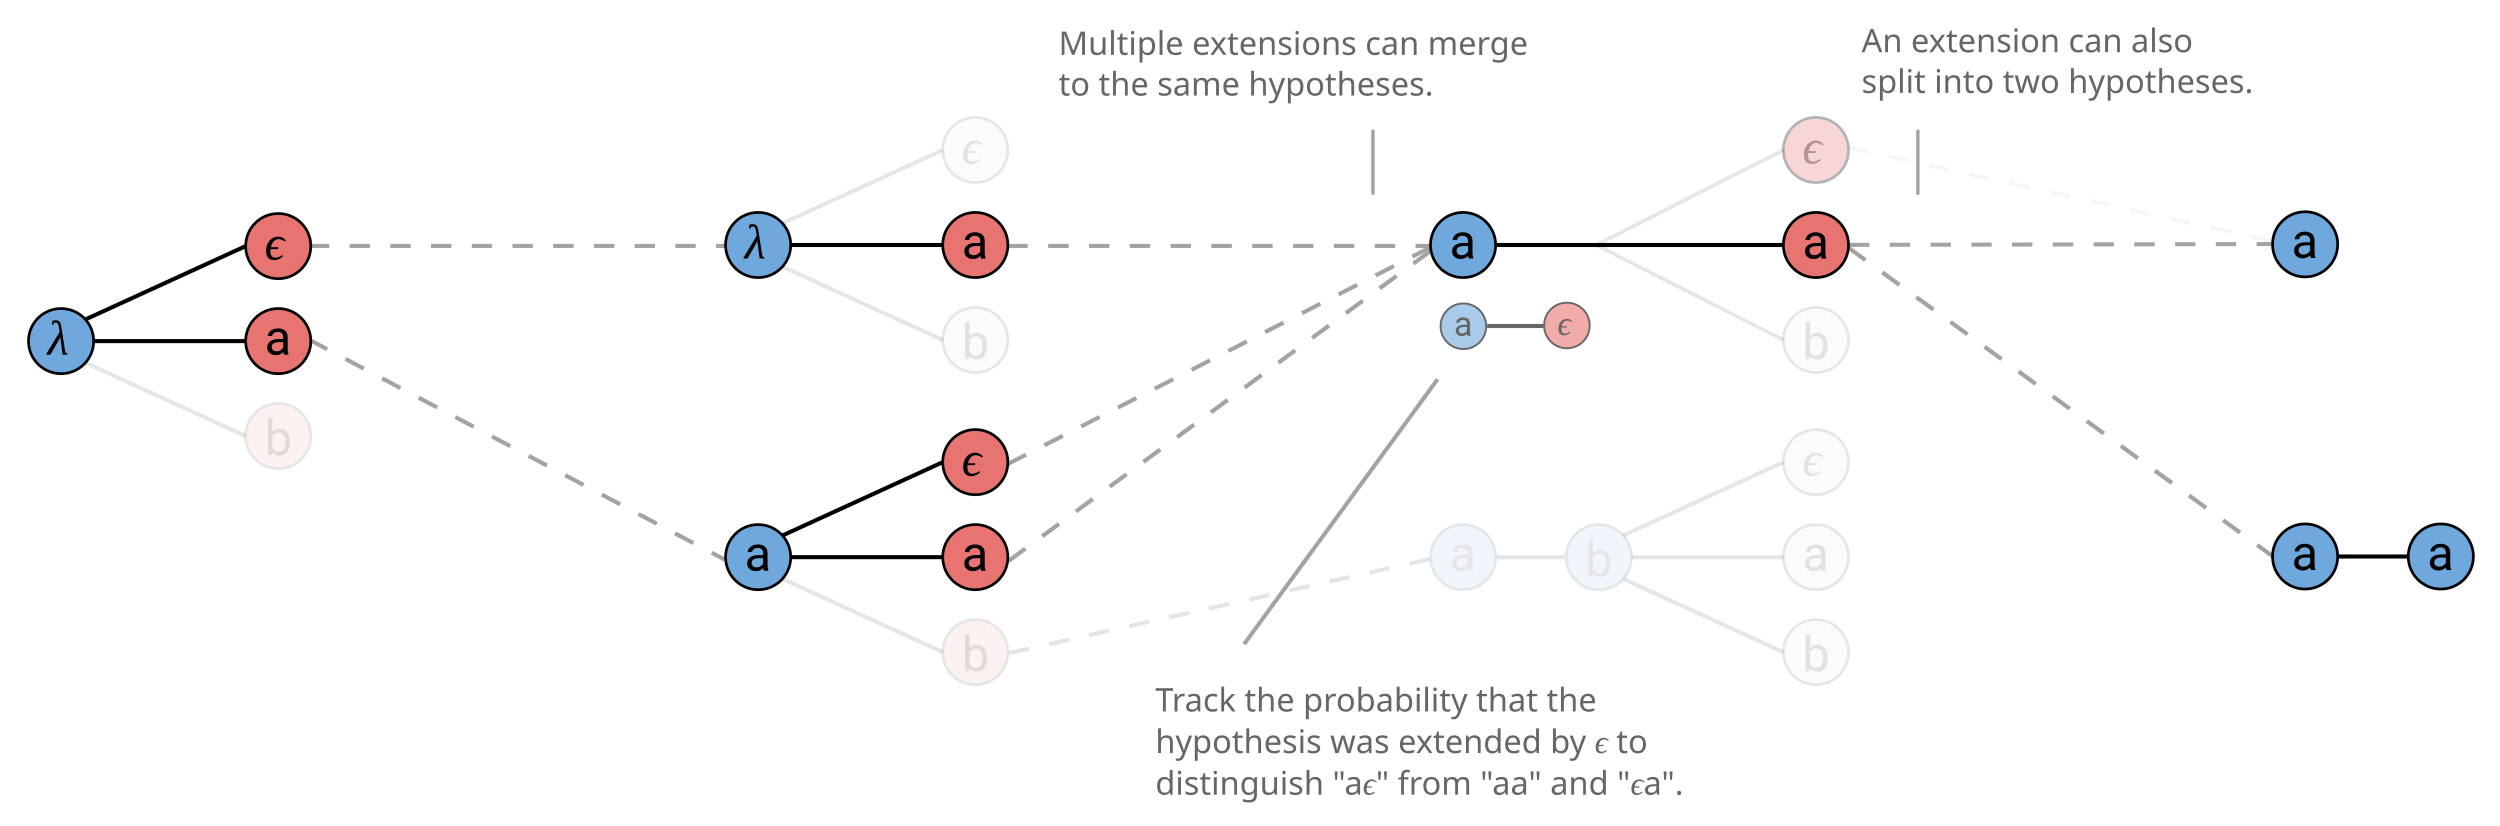
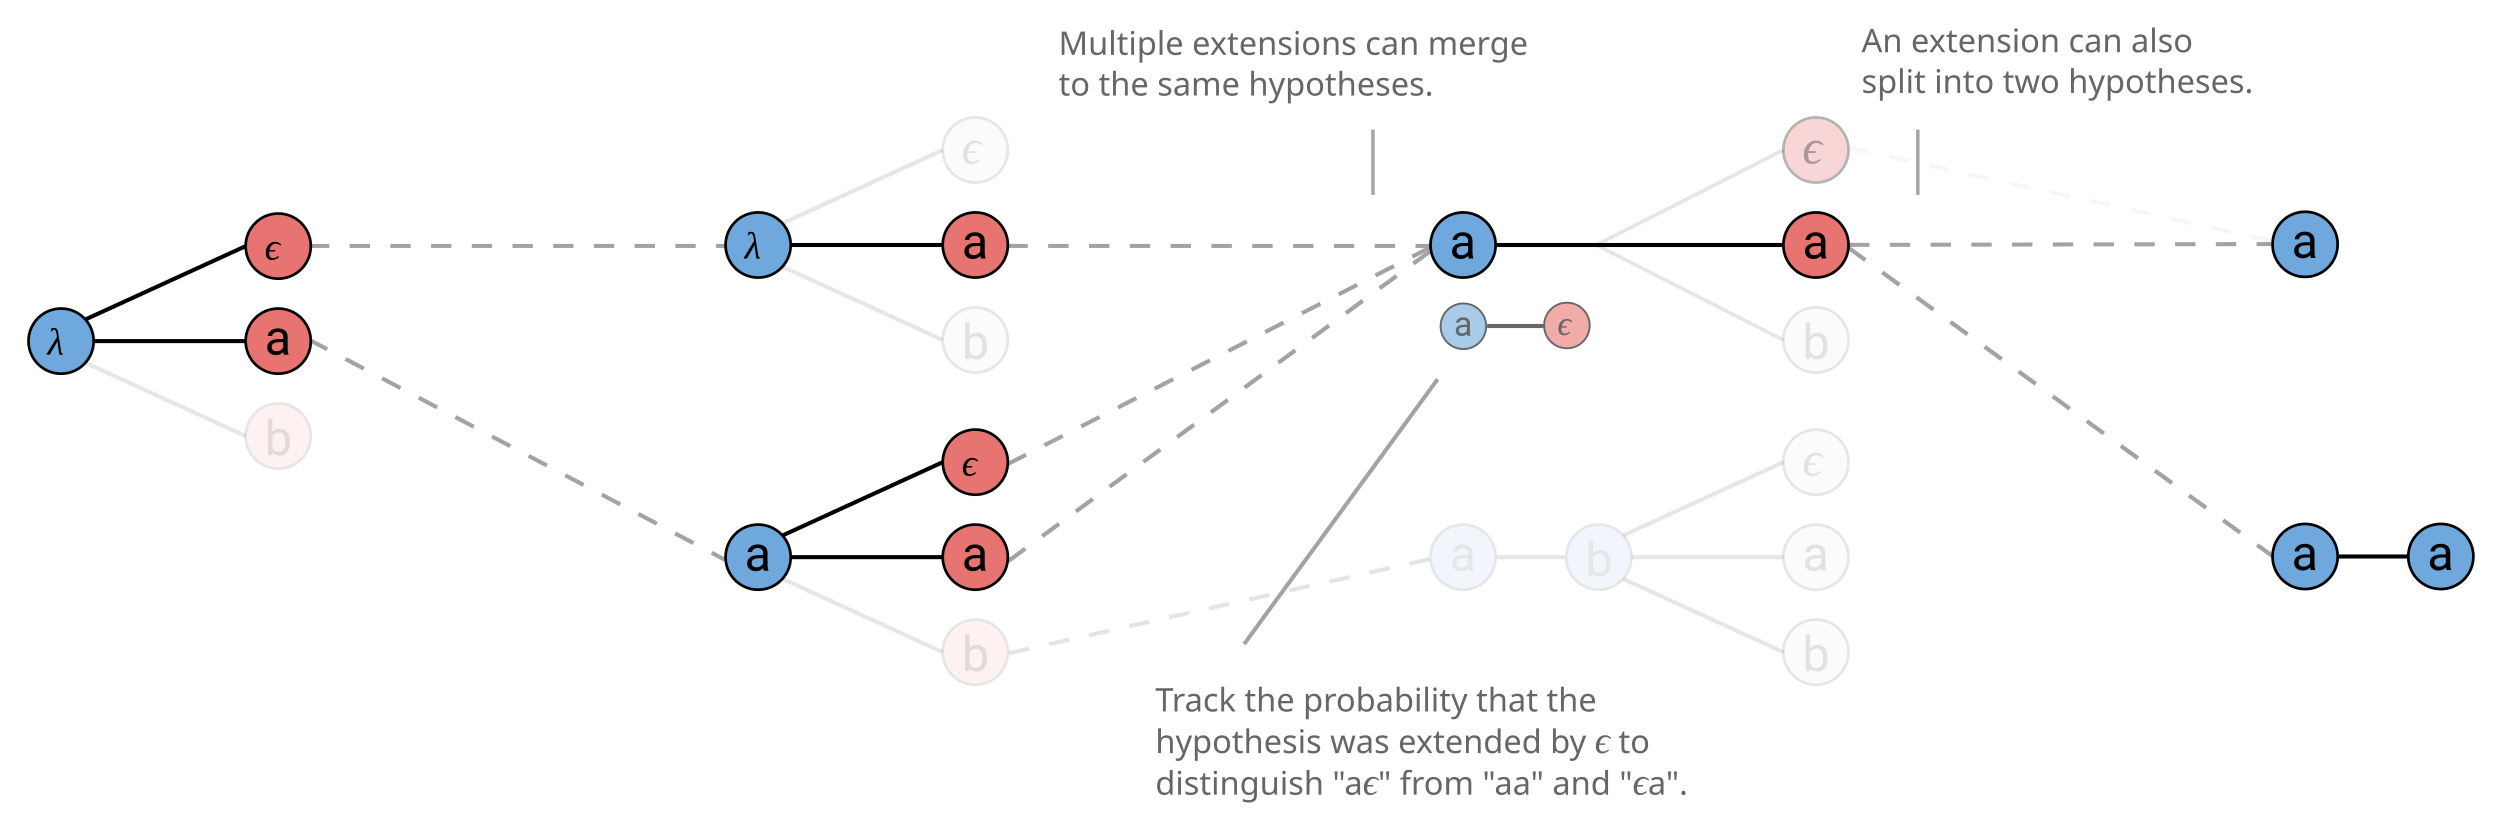
<svg xmlns="http://www.w3.org/2000/svg" height="304.477" width="921.701" viewBox="0 0 921 304" id="svg" version="1.1">
  <defs id="defs199">
    <style id="style3">
    svg {
      font: 400 16px/1.55em -apple-system, BlinkMacSystemFont, "Roboto", Helvetica, sans-serif;
    }
    .caption {
      font-size: 12px;
      fill: rgba(0,0,0,0.6);
    }
     .math-font {
+         font-size: 14px;
        font-family:"Times New Roman",Times,serif;
        font-style:italic;
     }

  </style>
  </defs>
  <g id="g1283" transform="translate(256.7997,32.63348)">
    <path style="fill:none;stroke:#a3a3a3;stroke-width:1.5;stroke-linecap:butt;stroke-linejoin:miter;stroke-miterlimit:4;stroke-dasharray:7.5, 7.5;stroke-dashoffset:0;stroke-opacity:1" d="M -143,57.843 H 12 v 0" id="path1291">
      <set attributeName="stroke-width" to="3.0" begin="g970.mouseover;g973.mouseover;g991.mouseover" end="g970.mouseout;g973.mouseout;g991.mouseout" />
      <set attributeName="stroke-dasharray" to="0" begin="g970.mouseover;g973.mouseover;g991.mouseover" end="g970.mouseout;g973.mouseout;g991.mouseout" />
    </path>
    <path style="fill:none;stroke:#a3a3a3;stroke-width:1.526;stroke-linecap:butt;stroke-linejoin:miter;stroke-miterlimit:4;stroke-dasharray:7.631, 7.631;stroke-dashoffset:0;stroke-opacity:1" d="M -142.994,92.351 10.205,173.431 v 0" id="path1293">
      <set attributeName="stroke-width" to="3.0" begin="g970.mouseover;g977.mouseover;g973.mouseover;g980.mouseover;g995.mouseover" end="g970.mouseout;g977.mouseout;g973.mouseout;g980.mouseout;g995.mouseout" />
      <set attributeName="stroke-dasharray" to="0" begin="g970.mouseover;g977.mouseover;g973.mouseover;g980.mouseover;g995.mouseover" end="g970.mouseout;g977.mouseout;g973.mouseout;g980.mouseout;g995.mouseout" />
    </path>
    <path style="fill:none;stroke:#a3a3a3;stroke-width:1.504;stroke-linecap:butt;stroke-linejoin:miter;stroke-miterlimit:4;stroke-dasharray:7.519, 7.519;stroke-dashoffset:0;stroke-opacity:1" d="m 114.3,57.843 h 155.8 v 0" id="path1297">
      <set attributeName="stroke-width" to="3.0" begin="g970.mouseover;g973.mouseover;" end="g970.mouseout;g973.mouseout;" />
      <set attributeName="stroke-dasharray" to="0" begin="g970.mouseover;g973.mouseover;" end="g970.mouseout;g973.mouseout;" />
    </path>
    <path style="fill:none;stroke:#a3a3a3;stroke-width:1.523;stroke-linecap:butt;stroke-linejoin:miter;stroke-miterlimit:4;stroke-dasharray:7.616, 7.616;stroke-dashoffset:0;stroke-opacity:1" d="M 114.405,138.232 272.304,57.249 v 0" id="path1299">
      <set attributeName="stroke-width" to="3.0" begin="g977.mouseover;g973.mouseover" end="g977.mouseout;g973.mouseout" />
      <set attributeName="stroke-dasharray" to="0" begin="g977.mouseover;g973.mouseover" end="g977.mouseout;g973.mouseout" />
    </path>
    <path style="fill:none;stroke:#a3a3a3;stroke-width:1.543;stroke-linecap:butt;stroke-linejoin:miter;stroke-miterlimit:4;stroke-dasharray:7.713, 7.713;stroke-dashoffset:0;stroke-opacity:1" d="M 114.711,173.924 274.904,56.253 v 0" id="path1301">
      <set attributeName="stroke-width" to="3.0" begin="g970.mouseover;g973.mouseover" end="g970.mouseout;g973.mouseout" />
      <set attributeName="stroke-dasharray" to="0" begin="g970.mouseover;g973.mouseover" end="g970.mouseout;g973.mouseout" />
    </path>
    <path style="opacity:0.3;fill:none;stroke:#a3a3a3;stroke-width:1.512;stroke-linecap:butt;stroke-linejoin:miter;stroke-miterlimit:4;stroke-dasharray:7.56, 7.56;stroke-dashoffset:0;stroke-opacity:1" d="m 114.901,207.837 157.101,-35.088 v 0" id="path1303">
      <set attributeName="stroke-width" to="3.0" begin="g980.mouseover" end="g980.mouseout" />
      <set attributeName="stroke-dasharray" to="0" begin="g980.mouseover" end="g980.mouseout" />
    </path>
    <path style="opacity:0.1;fill:none;stroke:#a3a3a3;stroke-width:1.517;stroke-linecap:butt;stroke-linejoin:miter;stroke-miterlimit:4;stroke-dasharray:7.587, 7.587;stroke-dashoffset:0;stroke-opacity:1" d="M 424.302,21.652 583.005,56.635 v 0" id="path1307">
      <set attributeName="stroke-width" to="3.0" begin="g970.mouseover" end="g970.mouseout" />
      <set attributeName="stroke-dasharray" to="0" begin="g970.mouseover" end="g970.mouseout" />
    </path>
    <path style="fill:none;stroke:#a3a3a3;stroke-width:1.501;stroke-linecap:butt;stroke-linejoin:miter;stroke-miterlimit:4;stroke-dasharray:7.507, 7.507;stroke-dashoffset:0;stroke-opacity:1" d="m 424.39,57.454 155.543,-0.299 v 0" id="path1315">
      <set attributeName="stroke-width" to="3.0" begin="g970.mouseover" end="g970.mouseout" />
      <set attributeName="stroke-dasharray" to="0" begin="g970.mouseover" end="g970.mouseout" />
    </path>
    <path style="fill:none;stroke:#a3a3a3;stroke-width:1.552;stroke-linecap:butt;stroke-linejoin:miter;stroke-miterlimit:4;stroke-dasharray:7.761, 7.761;stroke-dashoffset:0;stroke-opacity:1" d="M 424.105,58.474 585.12,175.565 v 0" id="path1317">
      <set attributeName="stroke-width" to="3.0" begin="g977.mouseover" end="g977.mouseout" />
      <set attributeName="stroke-dasharray" to="0" begin="g977.mouseover" end="g977.mouseout" />
    </path>
    <g transform="translate(132.4012,-7.743827)" id="g1018">
      <g id="g970">
        <circle id="circle106" r="12" cy="65" cx="460" style="fill:#6fa8dc;stroke:#000000;stroke-width:1">
          <set attributeName="stroke-width" to="3.0" begin="g970.mouseover" end="g970.mouseout" />
          <set attributeName="stroke" to="#a3a3a3" begin="g970.mouseover" end="g970.mouseout" />
        </circle>
        <text style="font-size:18px" id="text108" font-size="18px" y="70" x="455">a</text>
      </g>
      <g id="g977">
        <circle id="circle110" r="12" cy="180" cx="460" style="fill:#6fa8dc;stroke:#000000;stroke-width:1">
          <set attributeName="stroke-width" to="3.0" begin="g977.mouseover" end="g977.mouseout" />
          <set attributeName="stroke" to="#a3a3a3" begin="g977.mouseover" end="g977.mouseout" />
        </circle>
        <text style="font-size:18px" id="text112" font-size="18px" y="185" x="455">a</text>
        <circle id="circle114" r="12" cy="180" cx="510" style="fill:#6fa8dc;stroke:#000000;stroke-width:1">
          <set attributeName="stroke-width" to="3.0" begin="g977.mouseover" end="g977.mouseout" />
          <set attributeName="stroke" to="#a3a3a3" begin="g977.mouseover" end="g977.mouseout" />
        </circle>
        <text style="font-size:18px" id="text116" font-size="18px" y="185" x="505">a</text>
        <line x1="472" y1="180" x2="498" y2="180" id="line172" style="stroke:#000000;stroke-width:1.5">
          <set attributeName="stroke-width" to="3.0" begin="g977.mouseover" end="g977.mouseout" />
          <set attributeName="stroke" to="#a3a3a3" begin="g977.mouseover" end="g977.mouseout" />
        </line>
      </g>
    </g>
    <g transform="translate(52.19753,-7.5)" id="g1048">
      <g id="g973">
        <circle id="circle50" r="12" cy="65" cx="230" style="fill:#6fa8dc;stroke:#000000;stroke-width:1">
          <set attributeName="stroke-width" to="3.0" begin="g970.mouseover;g977.mouseover;g973.mouseover" end="g970.mouseout;g977.mouseout;g973.mouseout" />
          <set attributeName="stroke" to="#a3a3a3" begin="g970.mouseover;g977.mouseover;g973.mouseover" end="g970.mouseout;g977.mouseout;g973.mouseout" />
        </circle>
        <text style="font-size:18px" id="text52" font-size="18px" y="70" x="225">a</text>
      </g>
      <g id="g980" style="opacity:0.1">
        <circle id="circle54" r="12" cy="180" cx="230" style="fill:#6fa8dc;stroke:#000000;stroke-width:1">
          <set attributeName="stroke-width" to="3.0" begin="g980.mouseover" end="g980.mouseout" />
          <set attributeName="stroke" to="#a3a3a3" begin="g980.mouseover" end="g980.mouseout" />
        </circle>
        <text style="font-size:18px" id="text56" font-size="18px" y="185" x="225">a</text>
        <circle id="circle58" r="12" cy="180" cx="280" style="fill:#6fa8dc;stroke:#000000;stroke-width:1">
          <set attributeName="stroke-width" to="3.0" begin="g980.mouseover" end="g980.mouseout" />
          <set attributeName="stroke" to="#a3a3a3" begin="g980.mouseover" end="g980.mouseout" />
        </circle>
        <text style="font-size:18px" id="text60" font-size="18px" y="187" x="275">b</text>
        <line x1="242" y1="180" x2="268" y2="180" id="line150" style="stroke:#000000;stroke-width:1.5">
          <set attributeName="stroke-width" to="3.0" begin="g980.mouseover" end="g980.mouseout" />
          <set attributeName="stroke" to="#a3a3a3" begin="g980.mouseover" end="g980.mouseout" />
        </line>
      </g>
      <circle style="opacity:0.3;fill:#e77471;stroke:#000000;stroke-width:1" cx="360" cy="30" r="12" id="circle70">
        <set attributeName="stroke-width" to="3.0" begin="g970.mouseover" end="g970.mouseout" />
        <set attributeName="stroke" to="#a3a3a3" begin="g970.mouseover" end="g970.mouseout" />
      </circle>
      <text style="font-size:18px;opacity:0.3" class="math-font" x="355" y="35" font-size="18px" id="text72">ϵ</text>
      <circle style="fill:#e77471;stroke:#000000;stroke-width:1" cx="360" cy="65" r="12" id="circle74">
        <set attributeName="stroke-width" to="3.0" begin="g970.mouseover;g977.mouseover" end="g970.mouseout;g977.mouseout" />
        <set attributeName="stroke" to="#a3a3a3" begin="g970.mouseover;g977.mouseover" end="g970.mouseout;g977.mouseout" />
      </circle>
      <text x="355" y="70" font-size="18px" id="text76" style="font-size:18px">a</text>
      <circle style="opacity:0.1;fill:#d3d3d3;stroke:#000000;stroke-width:1" cx="360" cy="100" r="12" id="circle78" />
      <text x="355" y="107" font-size="18px" id="text80" style="font-size:18px;opacity:0.1">b</text>
      <circle style="opacity:0.1;fill:#d3d3d3;stroke:#000000;stroke-width:1" cx="360" cy="145" r="12" id="circle82" />
      <text style="font-size:18px;;opacity:0.1" class="math-font" x="355" y="150" font-size="18px" id="text84">ϵ</text>
      <circle style="opacity:0.1;fill:#d3d3d3;stroke:#000000;stroke-width:1" cx="360" cy="180" r="12" id="circle86" />
      <text x="355" y="185" font-size="18px" id="text88" style="font-size:18px;opacity:0.1">a</text>
      <circle style="opacity:0.1;fill:#d3d3d3;stroke:#000000;stroke-width:1" cx="360" cy="215" r="12" id="circle90" />
      <text x="355" y="222" font-size="18px" id="text92" style="font-size:18px;opacity:0.1">b</text>
      <line style="opacity:0.1;stroke:#000000;stroke-width:1.5" id="line164" y2="215" x2="348" y1="188" x1="289" />
      <line style="opacity:0.1;stroke:#000000;stroke-width:1.5" id="line162" y2="180" x2="348" y1="180" x1="292" />
      <line style="opacity:0.1;stroke:#000000;stroke-width:1.5" id="line160" y2="145" x2="348" y1="172" x1="289" />
      <line style="opacity:0.1;stroke:#000000;stroke-width:1.358" id="line156" y2="100" x2="348" y1="65" x1="279.08" />
      <line style="stroke:#000000;stroke-width:1.501" id="line154" y2="65" x2="348" y1="65" x1="241.87">
        <set attributeName="stroke-width" to="3.0" begin="g970.mouseover;g977.mouseover" end="g970.mouseout;g977.mouseout" />
        <set attributeName="stroke" to="#a3a3a3" begin="g970.mouseover;g977.mouseover" end="g970.mouseout;g977.mouseout" />
      </line>
      <line style="opacity:0.1;stroke:#000000;stroke-width:1.358" id="line152" y2="30" x2="348" y1="65" x1="279.08">
        <set attributeName="stroke-width" to="3.0" begin="g970.mouseover" end="g970.mouseout" />
        <set attributeName="stroke" to="#a3a3a3" begin="g970.mouseover" end="g970.mouseout" />
      </line>
    </g>
    <g transform="translate(-27.5,-7.5)" id="g1074">
      <g id="g991">
        <circle id="circle2" r="12" cy="65" cx="50" style="fill:#6fa8dc;stroke:#000000;stroke-width:1">
          <set attributeName="stroke-width" to="3.0" begin="g970.mouseover;g973.mouseover;g991.mouseover" end="g970.mouseout;g973.mouseout;g991.mouseout" />
          <set attributeName="stroke" to="#a3a3a3" begin="g970.mouseover;g973.mouseover;g991.mouseover" end="g970.mouseout;g973.mouseout;g991.mouseout" />
        </circle>
        <text id="text4" font-size="18px" y="70" x="45" class="math-font">λ</text>
      </g>
      <g id="g995">
        <circle id="circle6" r="12" cy="180" cx="50" style="fill:#6fa8dc;stroke:#000000;stroke-width:1">
          <set attributeName="stroke-width" to="3.0" begin="g970.mouseover;g977.mouseover;g973.mouseover;g995.mouseover;g980.mouseover" end="g970.mouseout;g977.mouseout;g973.mouseout;g995.mouseout;g980.mouseout" />
          <set attributeName="stroke" to="#a3a3a3" begin="g970.mouseover;g977.mouseover;g973.mouseover;g995.mouseover;g980.mouseover" end="g970.mouseout;g977.mouseout;g973.mouseout;g995.mouseout;g980.mouseout" />
        </circle>
        <text style="font-size:18px" id="text8" font-size="18px" y="185" x="45">a</text>
      </g>
      <circle style="opacity:0.1;fill:#d3d3d3;stroke:#000000;stroke-width:1" cx="130" cy="30" r="12" id="circle14" />
      <text style="font-size:18px;opacity:0.1" class="math-font" x="125" y="35" font-size="18px" id="text16">ϵ</text>
      <circle style="fill:#e77471;stroke:#000000;stroke-width:1" cx="130" cy="65" r="12" id="circle18">
        <set attributeName="stroke-width" to="3.0" begin="g970.mouseover;g973.mouseover;" end="g970.mouseout;g973.mouseout;" />
        <set attributeName="stroke" to="#a3a3a3" begin="g970.mouseover;g973.mouseover;" end="g970.mouseout;g973.mouseout;" />
      </circle>
      <text x="125" y="70" font-size="18px" id="text20" style="font-size:18px">a</text>
      <circle style="opacity:0.1;fill:#d3d3d3;stroke:#000000;stroke-width:1" cx="130" cy="100" r="12" id="circle22" />
      <text x="125" y="107" font-size="18px" id="text24" style="font-size:18px;opacity:0.1">b</text>
      <circle style="fill:#e77471;stroke:#000000;stroke-width:1" cx="130" cy="145" r="12" id="circle26">
        <set attributeName="stroke-width" to="3.0" begin="g977.mouseover;g973.mouseover" end="g977.mouseout;g973.mouseout" />
        <set attributeName="stroke" to="#a3a3a3" begin="g977.mouseover;g973.mouseover" end="g977.mouseout;g973.mouseout" />
      </circle>
      <text class="math-font" x="125" y="150" font-size="18px" id="text28">ϵ</text>
      <circle style="fill:#e77471;stroke:#000000;stroke-width:1" cx="130" cy="180" r="12" id="circle30">
        <set attributeName="stroke-width" to="3.0" begin="g970.mouseover;g973.mouseover" end="g970.mouseout;g973.mouseout" />
        <set attributeName="stroke" to="#a3a3a3" begin="g970.mouseover;g973.mouseover" end="g970.mouseout;g973.mouseout" />
      </circle>
      <text x="125" y="185" font-size="18px" id="text32" style="font-size:18px">a</text>
      <circle style="opacity:0.1;fill:#e77471;stroke:#000000;stroke-width:1" cx="130" cy="215" r="12" id="circle34">
        <set attributeName="stroke-width" to="3.0" begin="g980.mouseover" end="g980.mouseout" />
        <set attributeName="stroke" to="#a3a3a3" begin="g980.mouseover" end="g980.mouseout" />
      </circle>
      <text x="125" y="222" font-size="18px" id="text36" style="font-size:18px;opacity:0.1">b</text>
      <line style="opacity:0.1;stroke:#000000;stroke-width:1.5" id="line142" y2="215" x2="118" y1="188" x1="59">
        <set attributeName="stroke-width" to="3.0" begin="g980.mouseover" end="g980.mouseout" />
        <set attributeName="stroke" to="#a3a3a3" begin="g980.mouseover" end="g980.mouseout" />
      </line>
      <line style="stroke:#000000;stroke-width:1.5" id="line140" y2="180" x2="118" y1="180" x1="62">
        <set attributeName="stroke-width" to="3.0" begin="g970.mouseover;g973.mouseover" end="g970.mouseout;g973.mouseout" />
        <set attributeName="stroke" to="#a3a3a3" begin="g970.mouseover;g973.mouseover" end="g970.mouseout;g973.mouseout" />
      </line>
      <line style="stroke:#000000;stroke-width:1.5" id="line138" y2="145" x2="118" y1="172" x1="59">
        <set attributeName="stroke-width" to="3.0" begin="g977.mouseover;g973.mouseover" end="g977.mouseout;g973.mouseout" />
        <set attributeName="stroke" to="#a3a3a3" begin="g977.mouseover;g973.mouseover" end="g977.mouseout;g973.mouseout" />
      </line>
      <line style="opacity:0.1;stroke:#000000;stroke-width:1.5" id="line136" y2="100" x2="118" y1="73" x1="59" />
      <line style="stroke:#000000;stroke-width:1.5" id="line134" y2="65" x2="118" y1="65" x1="62">
        <set attributeName="stroke-width" to="3.0" begin="g970.mouseover;g973.mouseover;" end="g970.mouseout;g973.mouseout;" />
        <set attributeName="stroke" to="#a3a3a3" begin="g970.mouseover;g973.mouseover;" end="g970.mouseout;g973.mouseout;" />
      </line>
      <line style="opacity:0.1;stroke:#000000;stroke-width:1.5" id="line132" y2="30" x2="118" y1="57" x1="59" />
    </g>
    <g id="g1177" transform="translate(-284.2997,27.9099)">
      <circle id="circle1111" r="12" cy="65" cx="50" style="fill:#6fa8dc;stroke:#000000;stroke-width:1">
        <set attributeName="stroke-width" to="3.0" begin="circle1111.mouseover;text1113.mouseover;g970.mouseover;g977.mouseover;g984.mouseover;g973.mouseover;g980.mouseover;g987.mouseover;g995.mouseover;g991.mouseover;g999.mouseover" end="circle1111.mouseout;text1113.mouseout;g970.mouseout;g977.mouseout;g984.mouseout;g973.mouseout;g980.mouseout;g987.mouseout;g995.mouseout;g991.mouseout;g999.mouseout" />
        <set attributeName="stroke" to="#a3a3a3" begin="circle1111.mouseover;text1113.mouseover;g970.mouseover;g977.mouseover;g984.mouseover;g973.mouseover;g980.mouseover;g987.mouseover;g995.mouseover;g991.mouseover;g999.mouseover" end="circle1111.mouseout;text1113.mouseout;g970.mouseout;g977.mouseout;g984.mouseout;g973.mouseout;g980.mouseout;g987.mouseout;g995.mouseout;g991.mouseout;g999.mouseout" />
      </circle>
      <text id="text1113" font-size="18px" y="70" x="45" class="math-font">λ</text>
      <circle id="circle1123" r="12" cy="30" cx="130" style="fill:#e77471;fill-opacity:1;stroke:#000000;stroke-width:1">
        <set attributeName="stroke-width" to="3.0" begin="g970.mouseover;g973.mouseover;g991.mouseover" end="g970.mouseout;g973.mouseout;g991.mouseout" />
        <set attributeName="stroke" to="#a3a3a3" begin="g970.mouseover;g973.mouseover;g991.mouseover" end="g970.mouseout;g973.mouseout;g991.mouseout" />
      </circle>
      <text id="text1125" font-size="18px" y="35" x="125" class="math-font">ϵ</text>
      <circle id="circle1127" r="12" cy="65" cx="130" style="fill:#e77471;stroke:#000000;stroke-width:1">
        <set attributeName="stroke-width" to="3.0" begin="g970.mouseover;g977.mouseover;g973.mouseover;g980.mouseover;g995.mouseover" end="g970.mouseout;g977.mouseout;g973.mouseout;g980.mouseout;g995.mouseout" />
        <set attributeName="stroke" to="#a3a3a3" begin="g970.mouseover;g977.mouseover;g973.mouseover;g980.mouseover;g995.mouseover" end="g970.mouseout;g977.mouseout;g973.mouseout;g980.mouseout;g995.mouseout" />
      </circle>
      <text id="text1129" font-size="18px" y="70" x="125" style="font-size:18px">a</text>
      <circle id="circle1131" r="12" cy="100" cx="130" style="opacity:0.1;fill:#e77471;fill-opacity:1;stroke:#000000;stroke-width:1">
        <set attributeName="stroke-width" to="3.0" begin="g999.mouseover;g987.mouseover;g984.mouseover;" end="g999.mouseout;g987.mouseout;g984.mouseout;" />
        <set attributeName="stroke" to="#a3a3a3" begin="g999.mouseover;g987.mouseover;g984.mouseover;" end="g999.mouseout;g987.mouseout;g984.mouseout;" />
      </circle>
      <text id="text1133" font-size="18px" y="107" x="125" style="font-size:18px;opacity:0.1">b</text>
      <line x1="59" y1="73" x2="118" y2="100" id="line1171" style="opacity:0.1;stroke:#000000;stroke-width:1.5">
        <set attributeName="stroke-width" to="3.0" begin="g999.mouseover;g987.mouseover;g984.mouseover;" end="g999.mouseout;g987.mouseout;g984.mouseout;" />
        <set attributeName="stroke" to="#a3a3a3" begin="g999.mouseover;g987.mouseover;g984.mouseover;" end="g999.mouseout;g987.mouseout;g984.mouseout;" />
      </line>
      <line x1="62" y1="65" x2="118" y2="65" id="line1173" style="stroke:#000000;stroke-width:1.5">
        <set attributeName="stroke-width" to="3.0" begin="g970.mouseover;g977.mouseover;g973.mouseover;g980.mouseover;g995.mouseover" end="g970.mouseout;g977.mouseout;g973.mouseout;g980.mouseout;g995.mouseout" />
        <set attributeName="stroke" to="#a3a3a3" begin="g970.mouseover;g977.mouseover;g973.mouseover;g980.mouseover;g995.mouseover" end="g970.mouseout;g977.mouseout;g973.mouseout;g980.mouseout;g995.mouseout" />
      </line>
      <line x1="59" y1="57" x2="118" y2="30" id="line1175" style="stroke:#000000;stroke-width:1.5">
        <set attributeName="stroke-width" to="3.0" begin="g970.mouseover;g973.mouseover;g991.mouseover" end="g970.mouseout;g973.mouseout;g991.mouseout" />
        <set attributeName="stroke" to="#a3a3a3" begin="g970.mouseover;g973.mouseover;g991.mouseover" end="g970.mouseout;g973.mouseout;g991.mouseout" />
      </line>
    </g>
    <text class="caption" x="133.179" y="-12.55" id="text938" style="font-style:normal;font-variant:normal;font-weight:normal;font-stretch:normal;font-size:12px;font-family:sans-serif;-inkscape-font-specification:'sans-serif, Normal';font-variant-ligatures:normal;font-variant-caps:normal;font-variant-numeric:normal;font-feature-settings:normal;text-align:start;writing-mode:lr-tb;text-anchor:start">
      <tspan id="tspan1153" x="133.179" y="-12.55">Multiple extensions can merge</tspan>
      <tspan id="tspan1155" x="133.179" y="2.45">to the same hypotheses.</tspan>
    </text>
    <g id="g1034" style="opacity:0.6">
      <circle r="8.4" style="fill:#e77471;stroke:#000000;stroke-width:0.7" cx="320.445" cy="87.148" id="circle1010">
      </circle>
      <text style="font-size:12.6px;stroke-width:0.7" class="math-font" x="316.945" y="90.648" font-size="18px" id="text1012">ϵ</text>
      <circle style="fill:#6fa8dc;stroke:#000000;stroke-width:0.7" cx="282.312" cy="87.438" id="circle1002" r="8.4">
      </circle>
      <text x="278.812" y="90.938" font-size="18px" id="text1004" style="font-size:12.6px;stroke-width:0.7">a</text>
      <path id="path1025" d="m 291.066,87.336 c 20.843,0 20.23,0 20.23,0" style="fill:none;stroke:#000000;stroke-width:1.516;stroke-linecap:butt;stroke-linejoin:miter;stroke-miterlimit:4;stroke-dasharray:none;stroke-opacity:1" />
    </g>
    <text style="font-style:normal;font-variant:normal;font-weight:normal;font-stretch:normal;font-size:12px;font-family:sans-serif;-inkscape-font-specification:'sans-serif, Normal';font-variant-ligatures:normal;font-variant-caps:normal;font-variant-numeric:normal;font-feature-settings:normal;text-align:start;writing-mode:lr-tb;text-anchor:start" id="text1054" y="-13.516" x="428.999" class="caption">
      <tspan id="tspan1121" x="428.999" y="-13.516">An extension can also</tspan>
      <tspan id="tspan1123" x="428.999" y="1.484">split into two hypotheses.</tspan>
      <tspan id="tspan1125" x="428.999" y="16.484" />
    </text>
    <path id="path1115" d="m 449.733,39.028 v -24.024 0" style="fill:none;stroke:#a3a3a3;stroke-width:1.257;stroke-linecap:butt;stroke-linejoin:miter;stroke-miterlimit:4;stroke-dasharray:none;stroke-opacity:1" />
    <path style="fill:none;stroke:#a3a3a3;stroke-width:1.257;stroke-linecap:butt;stroke-linejoin:miter;stroke-miterlimit:4;stroke-dasharray:none;stroke-opacity:1" d="m 249,39.028 v -24.024 0" id="path1131" />
    <text style="font-style:normal;font-variant:normal;font-weight:normal;font-stretch:normal;font-size:12px;font-family:sans-serif;-inkscape-font-specification:'sans-serif, Normal';font-variant-ligatures:normal;font-variant-caps:normal;font-variant-numeric:normal;font-feature-settings:normal;text-align:start;writing-mode:lr-tb;text-anchor:start" id="text1137" y="229.348" x="168.827" class="caption">
      <tspan id="tspan1157" x="168.827" y="229.348">Track the probability that the</tspan>
      <tspan id="tspan1159" x="168.827" y="244.679">hypothesis was extended by <tspan class="math-font" id="tspan113">ϵ</tspan>
 to</tspan>
      <tspan id="tspan1161" x="168.827" y="260.009">distinguish "a<tspan class="math-font" id="tspan116">ϵ</tspan>
" from "aa" and "<tspan class="math-font" id="tspan118">ϵ</tspan>a".</tspan>
    </text>
    <path style="fill:none;stroke:#a3a3a3;stroke-width:1.5;stroke-linecap:butt;stroke-linejoin:miter;stroke-miterlimit:4;stroke-dasharray:none;stroke-opacity:1" d="m 201.534,204.537 71.296,-97.608" id="path1145" />
  </g>
</svg>
